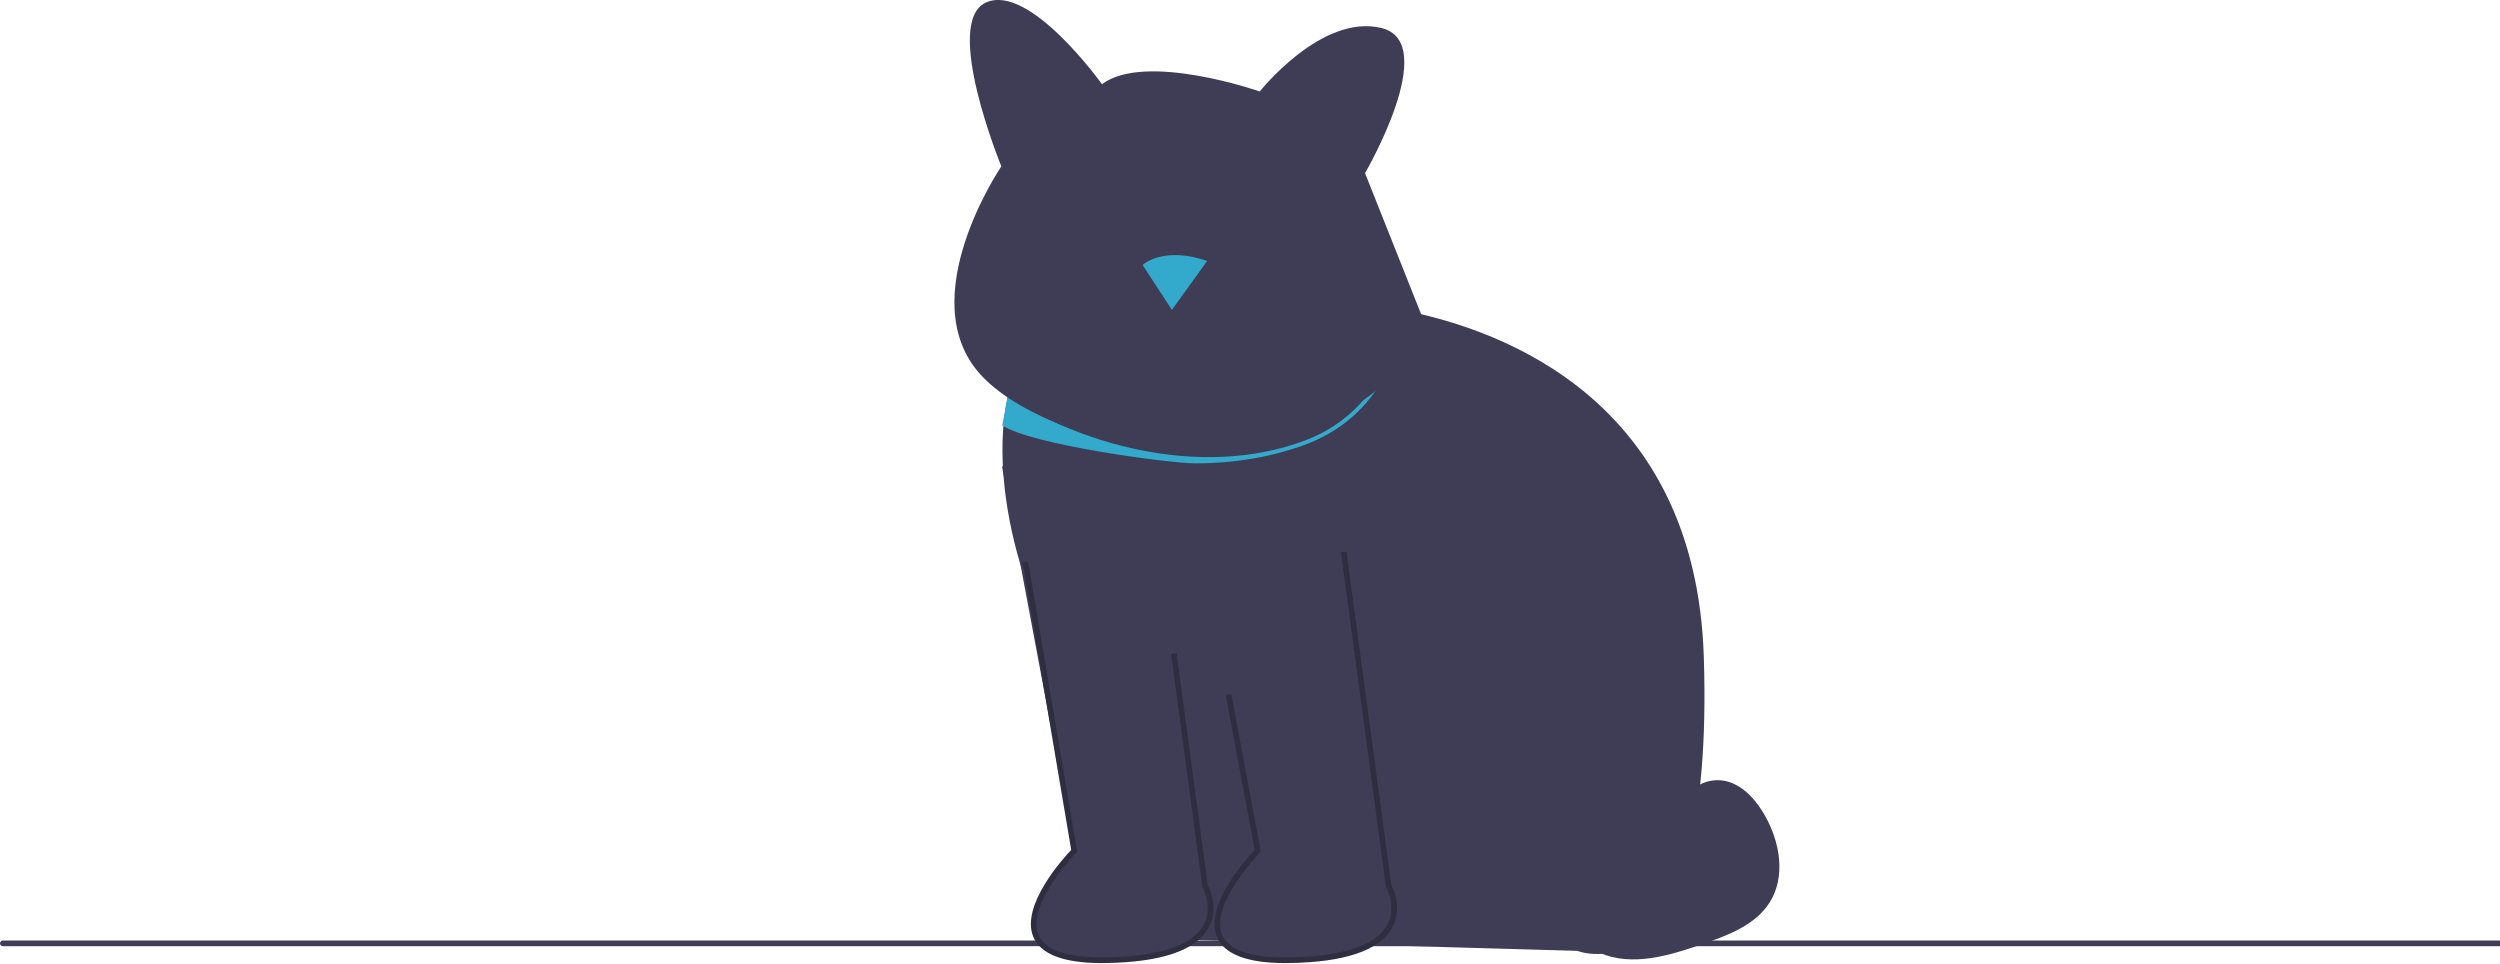
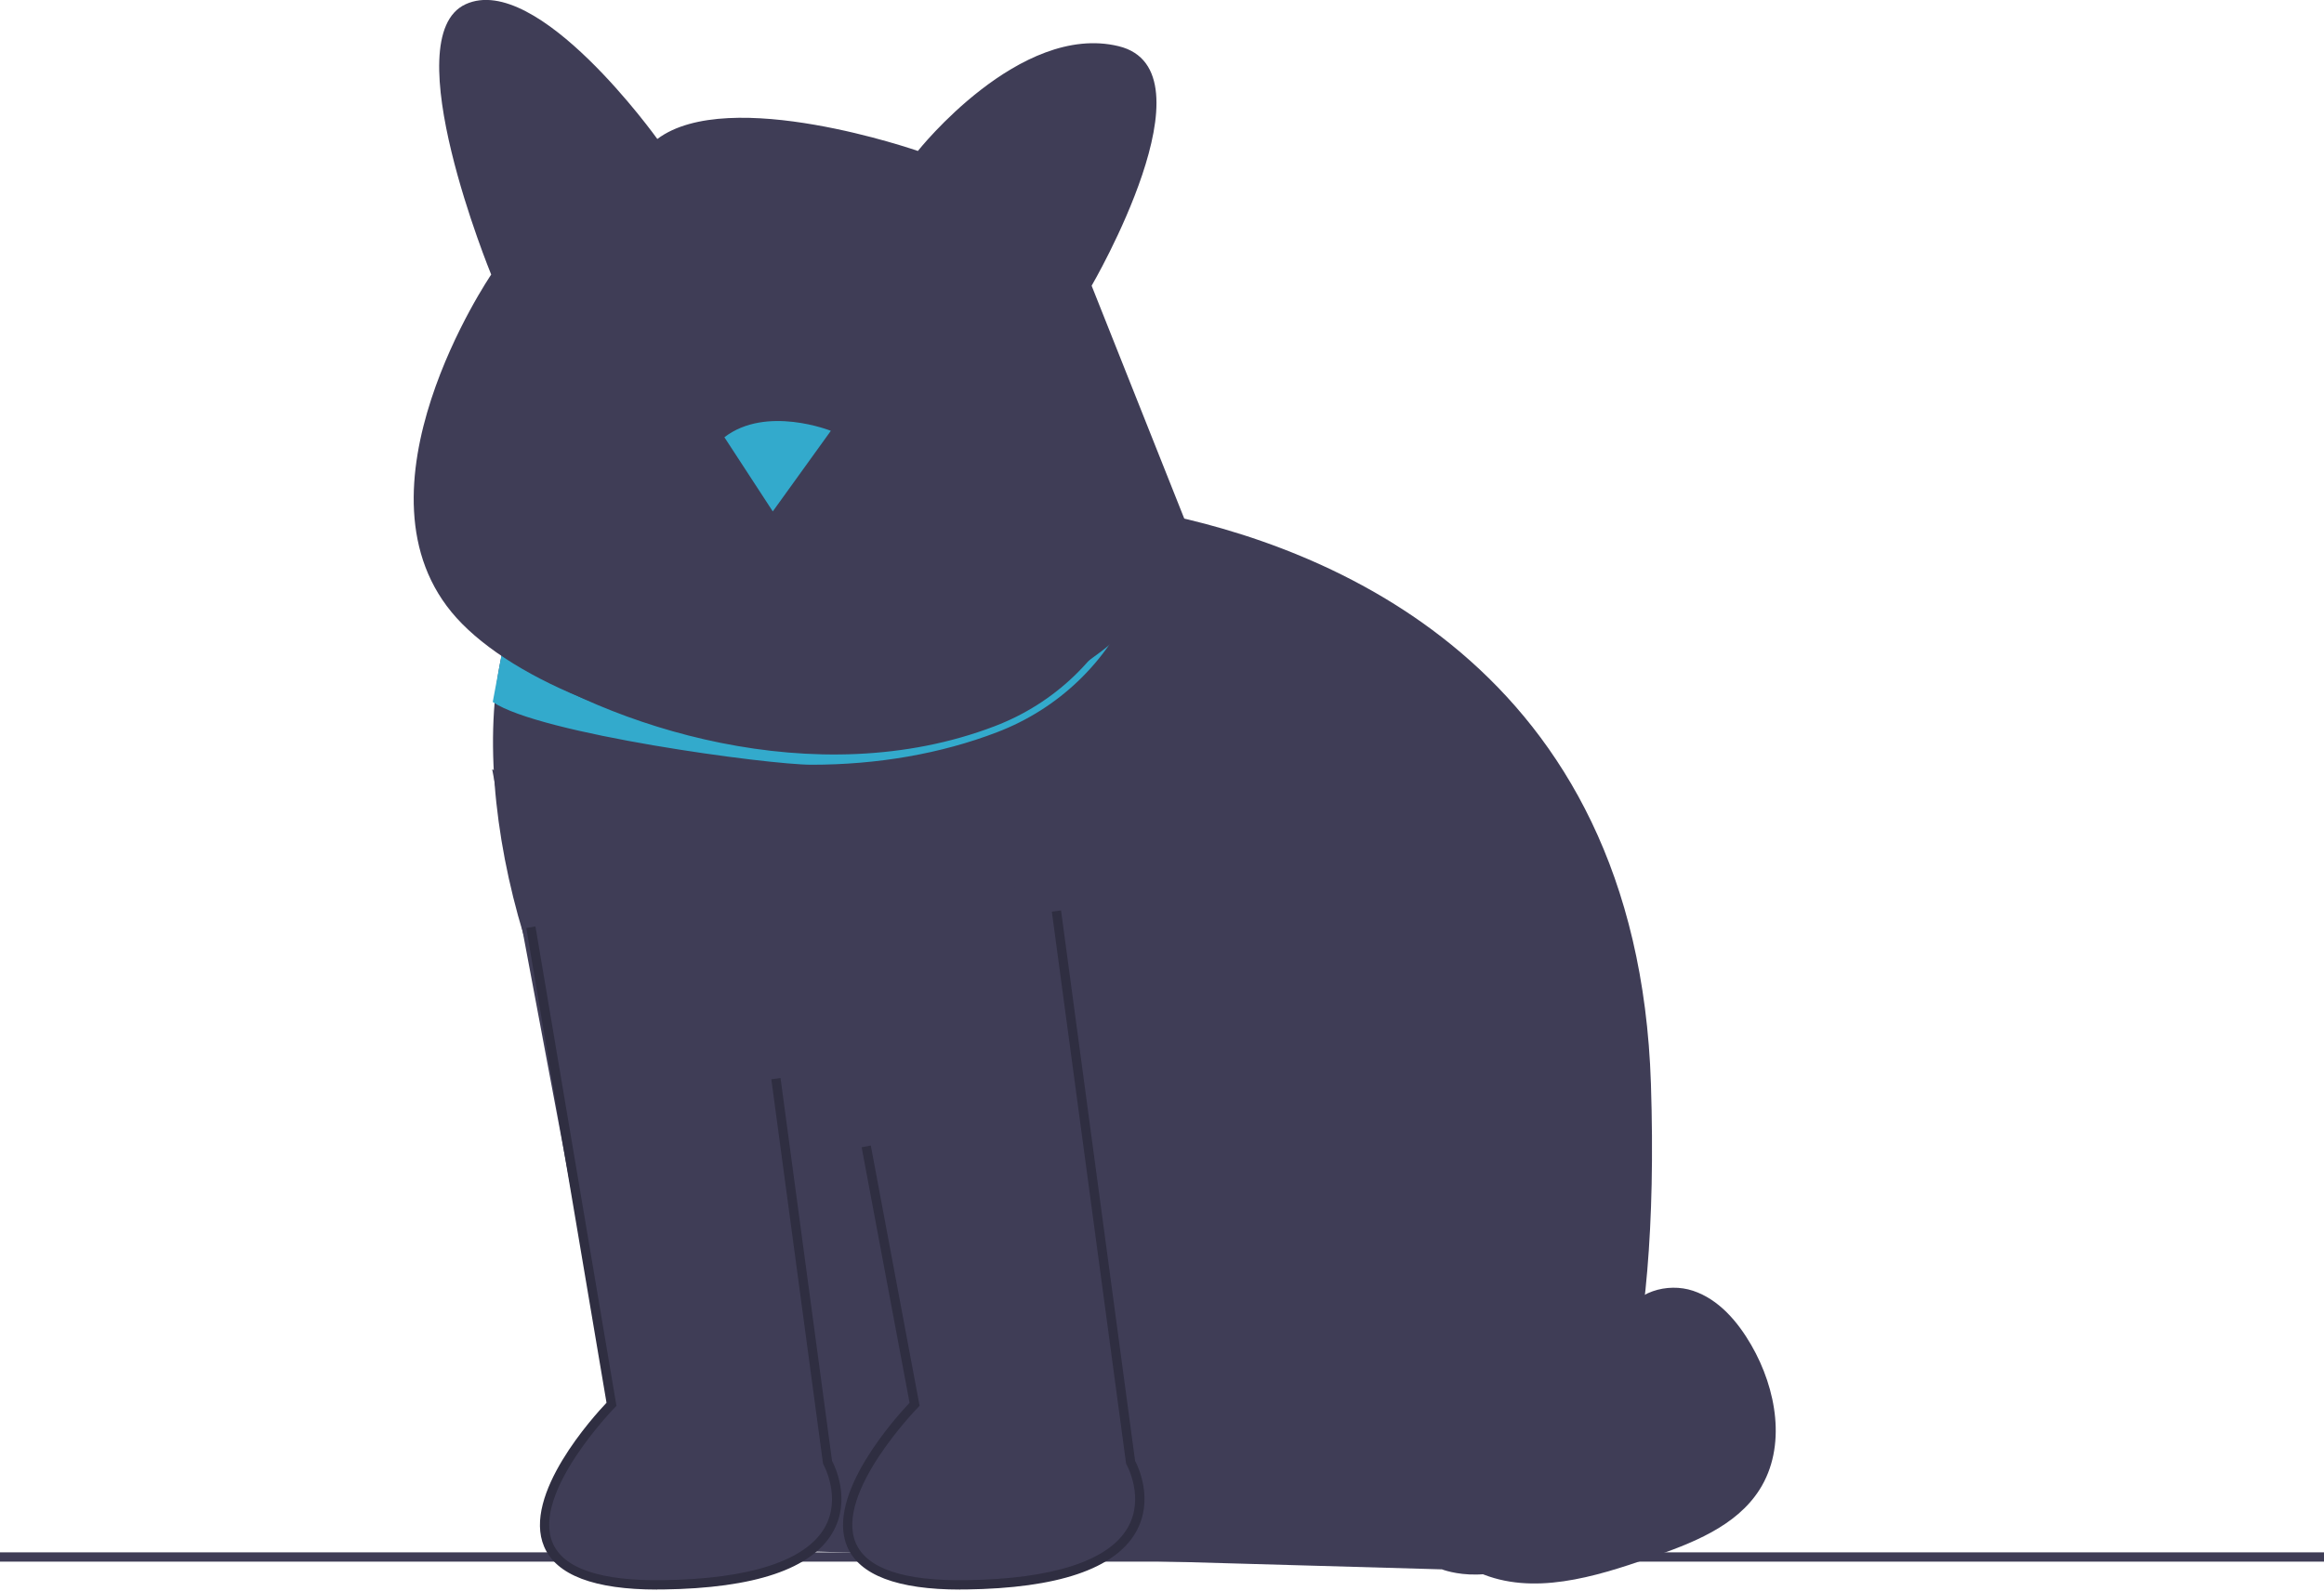
- <svg xmlns="http://www.w3.org/2000/svg" width="888" height="342.09" viewBox="0 0 888 342.09">
+ <svg xmlns="http://www.w3.org/2000/svg" width="500" height="342.2" viewBox="300 0 400 342.2">
  <path d="m560.17,337.74l-141.49-4.02s10.65-63.71-23.52-81.39c-23.29-12.06-43.96-68.39-38.08-106.72.08-.51.16-1.02.25-1.52,2.98-17.16,11.5-30.45,27.79-34.06,52.66-11.66,90.24-2.62,90.24-2.62,0,0,8.7.11,21.59,2.53.46.08.92.17,1.38.27,36.49,7.15,103.94,32.61,106.86,123.01,4.02,124.2-45.02,104.5-45.02,104.5Z" fill="#3f3d56" />
  <path d="m496.95,109.95c-.24,6.48-1.71,12.92-4.39,19.04-5.56,12.69-15.7,22.38-28.54,27.29-38.46,14.72-83.34.12-106.04-15.71-.09.5-1.89,9.99-1.97,10.5,10.05,6.88,59.24,13.51,68.57,13.51,14.17,0,27.81-2.35,39.94-7,13.19-5.05,23.6-15.01,29.31-28.04,2.73-6.22,4.23-12.75,4.5-19.33-.46-.1-.92-.19-1.38-.27,0,0,0,0,0,0Z" fill="#33aacc" />
  <path d="m507.41,118.2l-22.55-56.71s27.07-46.4,5.8-51.55c-21.27-5.16-43.18,22.55-43.18,22.55,0,0-40.6-14.18-56.06-2.58,0,0-25.78-36.09-41.24-29-15.47,7.09,5.5,58.18,5.5,58.18,0,0-31.92,46.86-7.43,73.92,24.49,27.07,116.64,48.98,159.17-14.82h0Z" fill="#3f3d56" />
  <path d="m1,336.08h887v-2H1c-.55,0-1,.45-1,1h0c0,.55.45,1,1,1Z" fill="#3f3d56" />
  <path d="m555.78,303.8c7.68,3.42,15.7,6.9,24.1,6.57s17.23-5.74,18.54-14.04c.68-4.29-.66-8.88.98-12.9,2.21-5.4,9.33-7.49,14.86-5.64,5.54,1.85,9.6,6.63,12.52,11.68,5.46,9.46,7.64,21.88,1.79,31.1-5.07,7.99-14.69,11.61-23.63,14.71-11.92,4.13-25.22,8.22-36.77,3.15-11.61-5.1-17.94-19.83-13.64-31.76" fill="#3f3d56" />
  <path d="m428.74,92.71s-13.88-5.55-22.89,1.39l10.41,15.96s12.49-17.34,12.49-17.34Z" fill="#33aacc" />
  <path d="m355.89,165.55l25.67,136.68s-38.85,39.55,11.1,38.85c49.95-.69,35.38-26.36,35.38-26.36l-15.96-118.64" fill="#3f3d56" />
  <path d="m391.4,342.09c-13.53,0-21.71-3.1-24.33-9.23-4.77-11.16,10.76-28.17,13.42-30.97l-17.26-102.18,1.97-.33,17.43,103.18-.36.36c-.18.18-17.94,18.45-13.36,29.15,2.35,5.5,10.32,8.19,23.74,8,18.65-.26,30.67-4.17,34.77-11.3,3.69-6.42-.21-13.5-.25-13.57l-.09-.17-.03-.19-11.1-82.56,1.98-.27,11.08,82.38c.66,1.25,4.11,8.46.16,15.36-4.53,7.9-16.81,12.05-36.49,12.32-.43,0-.85,0-1.27,0Z" fill="#2f2e41" />
  <path d="m421.1,165.55l25.67,136.68s-38.85,39.55,11.1,38.85c49.95-.69,35.38-26.36,35.38-26.36l-15.96-118.64" fill="#3f3d56" />
  <path d="m456.61,342.09c-13.53,0-21.71-3.1-24.33-9.23-4.77-11.14,10.73-28.13,13.41-30.96l-10.31-55,1.97-.37,10.5,56.02-.37.37c-.18.18-17.94,18.45-13.36,29.15,2.35,5.5,10.33,8.2,23.74,8,18.66-.26,30.69-4.17,34.78-11.32,3.69-6.44-.22-13.48-.26-13.55l-.1-.17-15.98-118.83,1.98-.27,15.93,118.46c.66,1.25,4.11,8.46.16,15.36-4.53,7.9-16.81,12.05-36.49,12.32-.43,0-.85,0-1.27,0Z" fill="#2f2e41" />
</svg>
